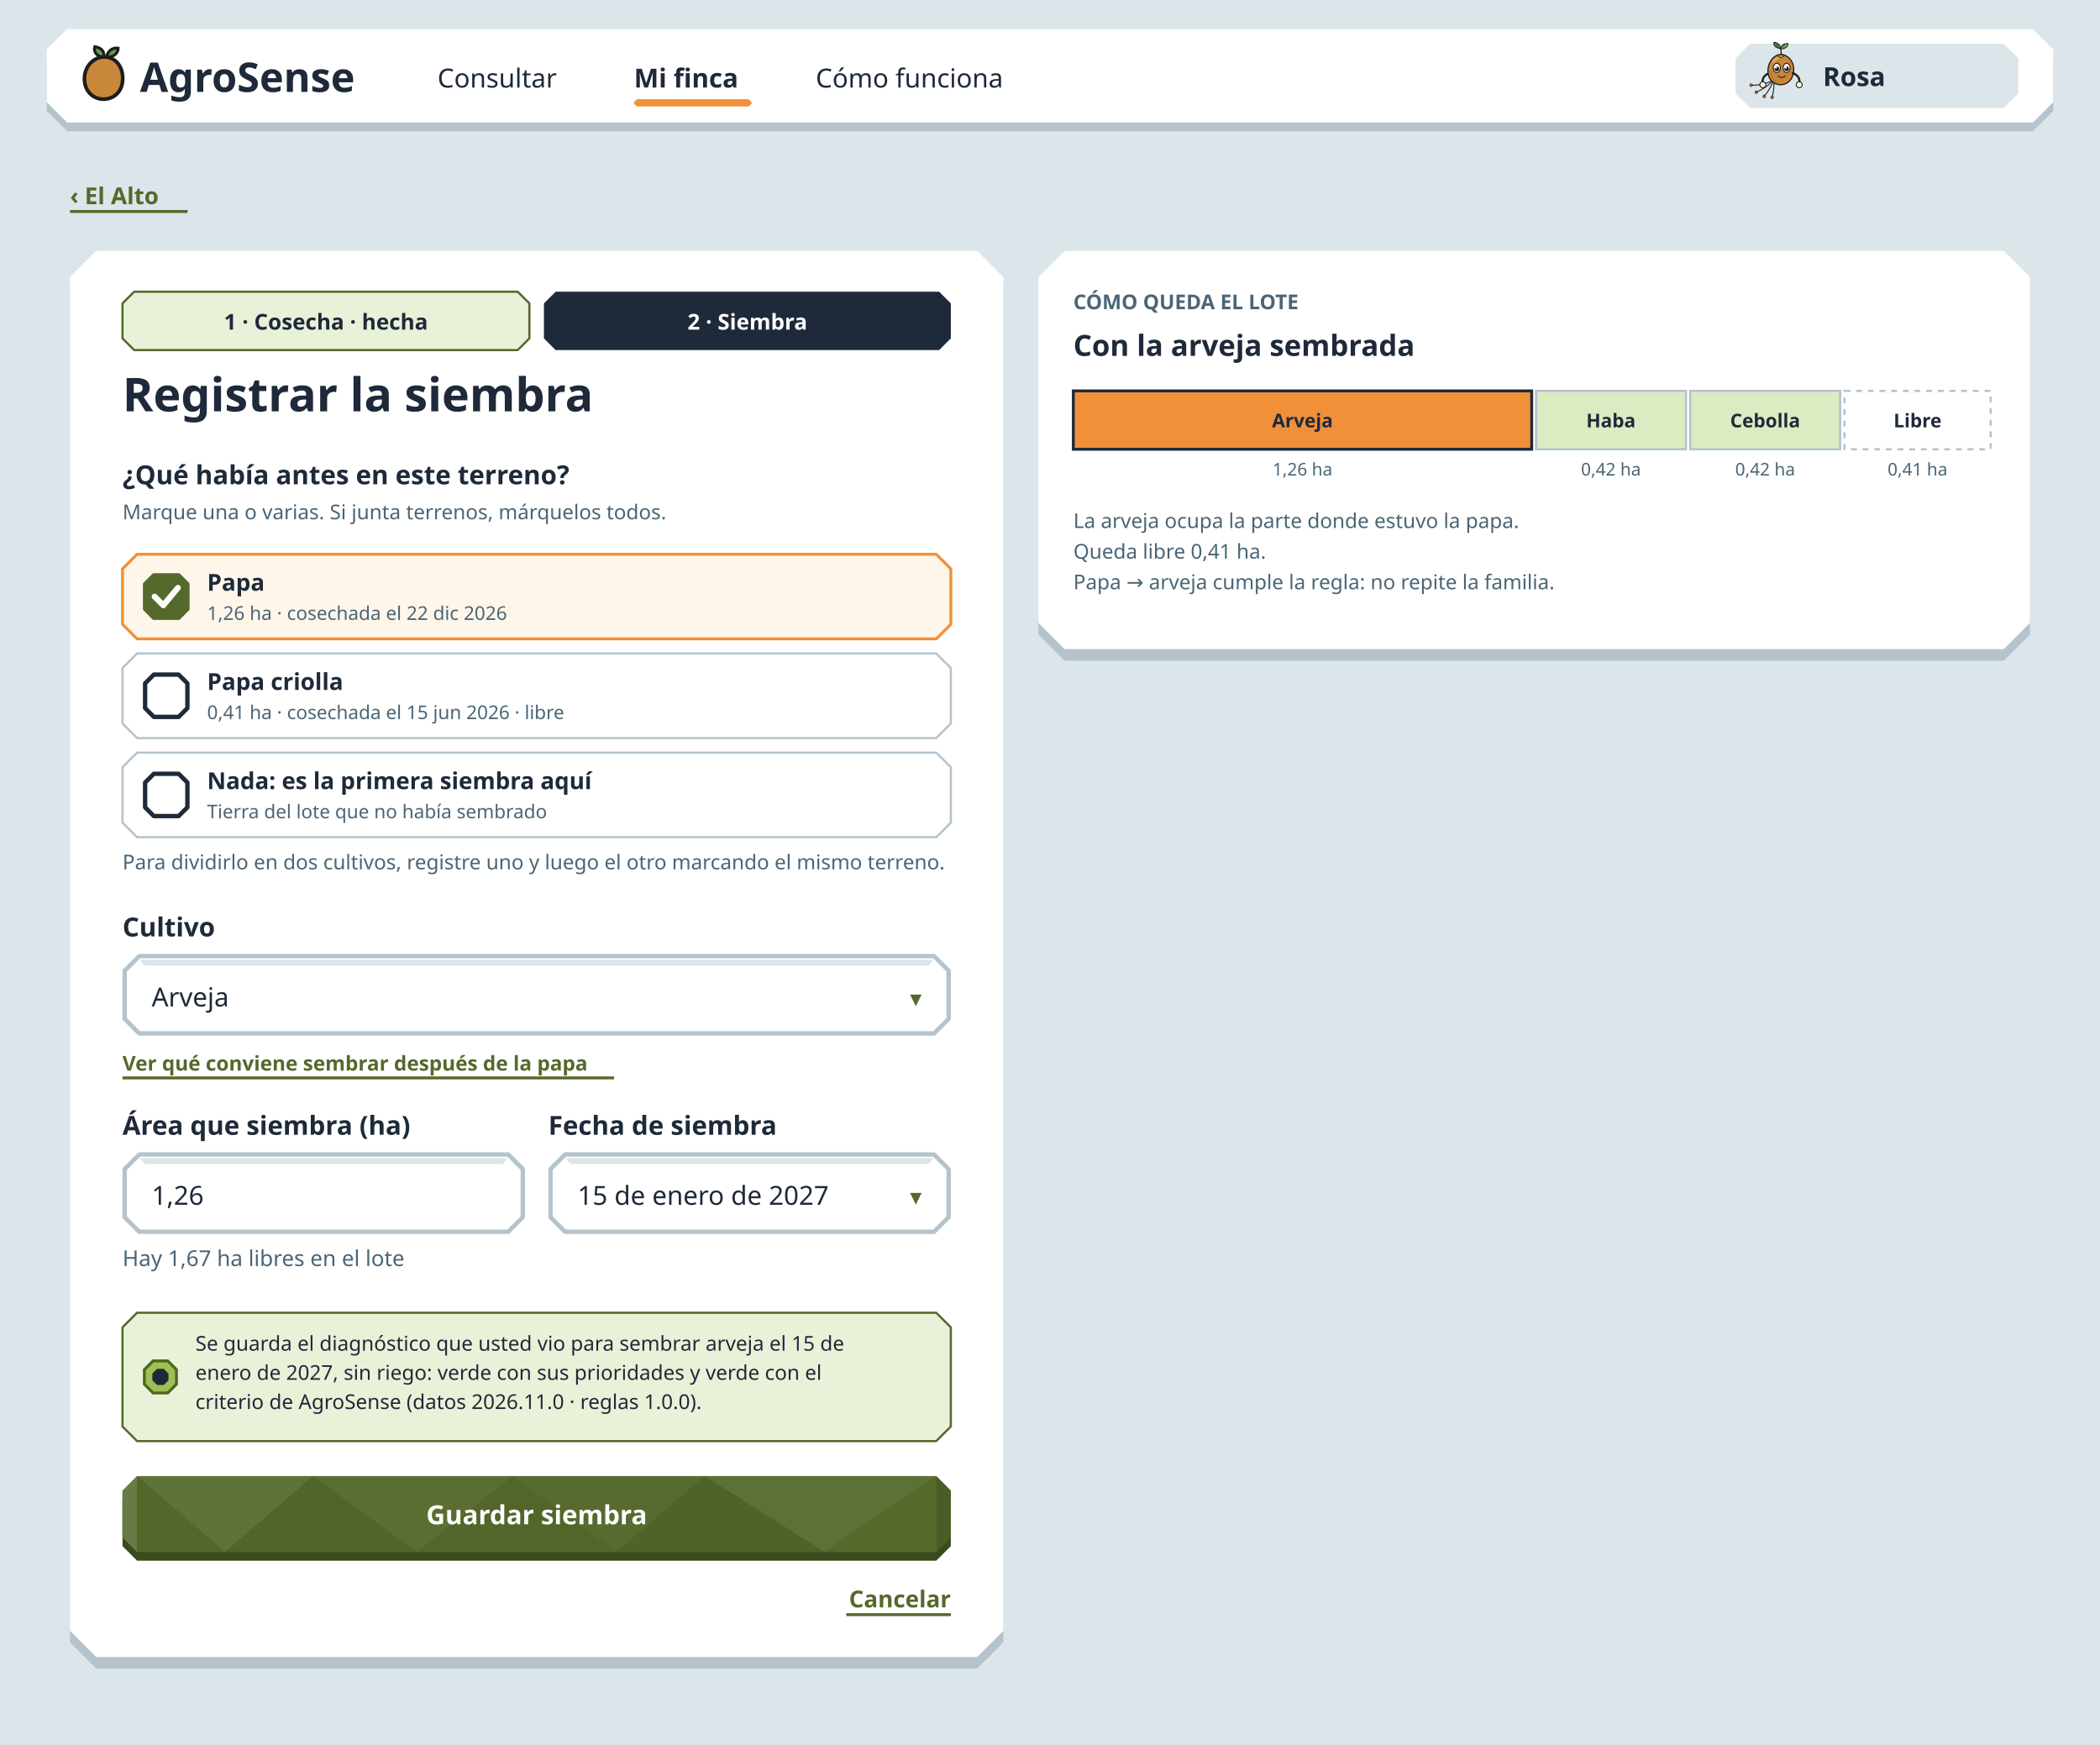
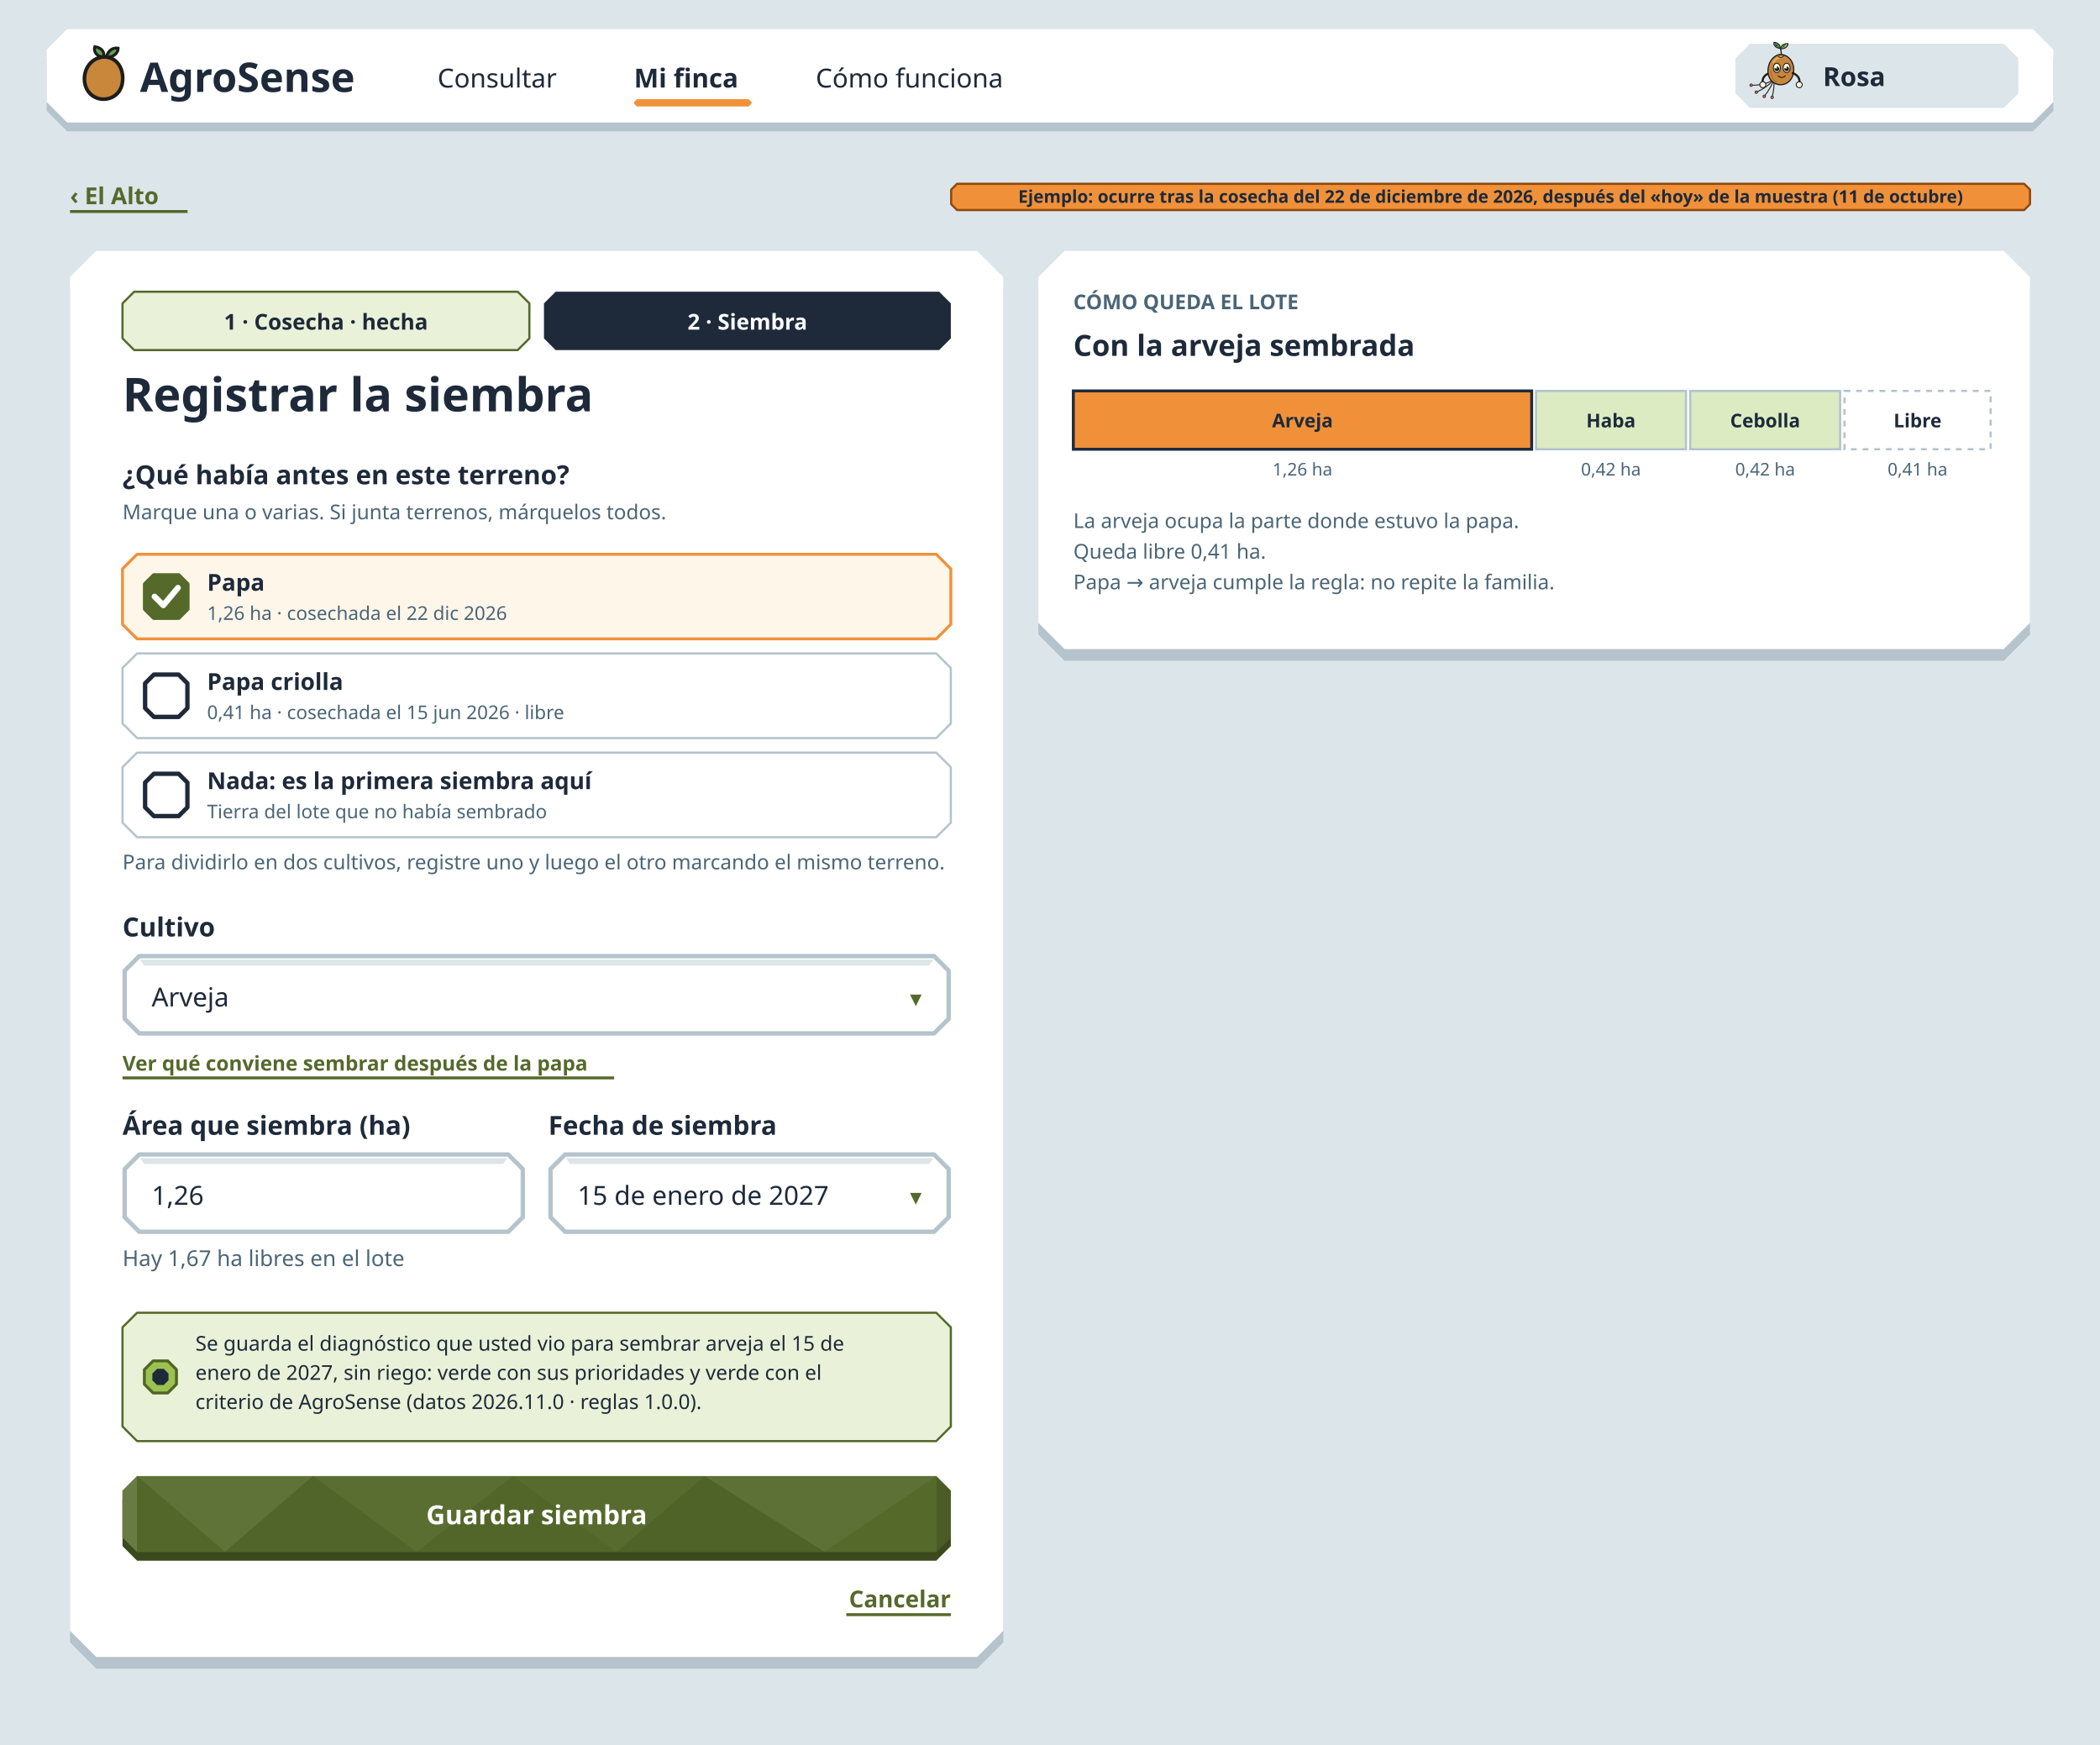
<svg xmlns="http://www.w3.org/2000/svg" width="1440" height="1196" viewBox="0 0 1440 1196">
  <rect width="1440" height="1196" fill="#DCE5EA" />
  <rect width="1440" height="2400" fill="#DCE5EA" />
  <g id="barra" transform="translate(0 0)">
    <polygon points="46,26 1394,26 1408,40 1408,76 1394,90 46,90 32,76 32,40" fill="#B4C3CC" />
    <polygon points="46,20 1394,20 1408,34 1408,70 1394,84 46,84 32,70 32,34" fill="#FFFFFF" />
    <g id="marca" transform="translate(56 30)">
      <path d="M16 9c9 .6 13 9 12 17-.8 8-7 12-13 12S3 34 2 26C1 17 7 9 16 9z" fill="#C8873A" stroke="#1D1D1B" stroke-width="2.5" />
      <path d="M15 9c-5 0-7-4-6-7 4 .6 7 3 6 7zm2 0c4 .6 8-2 8-6-4-.6-7 2-8 6z" fill="#5FA052" stroke="#1D1D1B" stroke-width="2" />
      <text x="40" y="33" font-family="Fredoka" font-weight="600" font-size="28" fill="#1E2A3A" text-anchor="start">AgroSense</text>
    </g>
    <text x="300" y="60" font-family="Atkinson Hyperlegible" font-weight="400" font-size="18" fill="#1E2A3A" text-anchor="start">Consultar</text>
    <text x="434.72" y="60" font-family="Atkinson Hyperlegible" font-weight="700" font-size="18" fill="#1E2A3A" text-anchor="start">Mi finca</text>
    <polygon points="436.72,68 513.36,68 515.36,70 515.36,71 513.36,73 436.72,73 434.72,71 434.72,70" fill="#F0913A" />
    <text x="559.36" y="60" font-family="Atkinson Hyperlegible" font-weight="400" font-size="18" fill="#1E2A3A" text-anchor="start">Cómo funciona</text>
    <polygon points="1200,30 1374,30 1384,40 1384,64 1374,74 1200,74 1190,64 1190,40" fill="#DCE5EA" />
    <g transform="translate(1196 28) scale(0.16)">
      <g id="semilla" transform="translate(0 0)">
        <path d="M128 166 Q85 192 30 190" fill="none" stroke="#1D1D1B" stroke-width="4" stroke-linecap="round" stroke-linejoin="round" />
        <circle cx="30" cy="190" r="5.5" fill="#E76F51" stroke="#1D1D1B" stroke-width="3" />
        <path d="M128 166 Q96 201 52 220" fill="none" stroke="#1D1D1B" stroke-width="4" stroke-linecap="round" stroke-linejoin="round" />
        <circle cx="52" cy="220" r="5.5" fill="#E76F51" stroke="#1D1D1B" stroke-width="3" />
        <path d="M128 166 Q113 204 86 238" fill="none" stroke="#1D1D1B" stroke-width="4" stroke-linecap="round" stroke-linejoin="round" />
        <circle cx="86" cy="238" r="5.5" fill="#E76F51" stroke="#1D1D1B" stroke-width="3" />
        <path d="M128 166 Q130 200 120 242" fill="none" stroke="#1D1D1B" stroke-width="4" stroke-linecap="round" stroke-linejoin="round" />
        <circle cx="120" cy="242" r="5.5" fill="#E76F51" stroke="#1D1D1B" stroke-width="3" />
        <path d="M108 138 C82 148 76 166 80 184" fill="none" stroke="#1D1D1B" stroke-width="9" stroke-linecap="round" stroke-linejoin="round" />
        <circle cx="80" cy="188" r="13" fill="#FFF6E0" stroke="#1D1D1B" stroke-width="4" />
        <path d="M158 62 C160 48 158 40 154 30" fill="none" stroke="#1D1D1B" stroke-width="5" stroke-linecap="round" stroke-linejoin="round" />
        <path d="M154 32 C136 32 124 18 128 6 C144 8 156 18 154 32Z" fill="#5FA052" stroke="#1D1D1B" stroke-width="4" stroke-linecap="round" stroke-linejoin="round" />
        <path d="M156 34 C172 36 188 26 188 12 C172 10 158 20 156 34Z" fill="#8CC56A" stroke="#1D1D1B" stroke-width="4" stroke-linecap="round" stroke-linejoin="round" />
        <path d="M150 28 C142 24 136 18 132 10 M146 16 L136 22 M178 14 C172 22 166 28 158 32 M172 28 L166 16" fill="none" stroke="#1D1D1B" stroke-width="1.8" stroke-linecap="round" stroke-linejoin="round" />
        <path d="M158 58 C196 62 216 98 212 132 C208 168 184 188 156 188 C126 188 104 166 102 134 C100 98 122 60 158 58Z" fill="#C8873A" stroke="#1D1D1B" stroke-width="5" stroke-linecap="round" stroke-linejoin="round" />
        <path d="M124 92 A46 46 0 0 1 164 70" fill="none" stroke="#E3AE68" stroke-width="8" stroke-linecap="round" stroke-linejoin="round" />
        <path d="M116 128 C114 150 124 168 140 178" fill="none" stroke="#1D1D1B" stroke-width="2.5" stroke-linecap="round" stroke-linejoin="round" opacity="0.35" />
        <path d="M146 66 Q158 78 170 64" fill="none" stroke="#1D1D1B" stroke-width="3.5" stroke-linecap="round" stroke-linejoin="round" />
        <ellipse cx="124" cy="142" rx="9" ry="5" fill="#E76F51" opacity="0.55" />
        <ellipse cx="196" cy="142" rx="9" ry="5" fill="#E76F51" opacity="0.55" />
        <ellipse cx="140" cy="116" rx="15" ry="20" fill="#FFF6E0" stroke="#1D1D1B" stroke-width="4" />
        <path d="M140 120 m0 -10 a10 10 0 1 1 -9 6 l9 4Z" fill="#1D1D1B" />
        <ellipse cx="182" cy="116" rx="15" ry="20" fill="#FFF6E0" stroke="#1D1D1B" stroke-width="4" />
        <path d="M182 120 m0 -10 a10 10 0 1 1 -9 6 l9 4Z" fill="#1D1D1B" />
        <path d="M146 150 Q160 164 176 150" fill="none" stroke="#1D1D1B" stroke-width="4" stroke-linecap="round" stroke-linejoin="round" />
        <path d="M208 138 C234 148 240 166 236 184" fill="none" stroke="#1D1D1B" stroke-width="9" stroke-linecap="round" stroke-linejoin="round" />
        <circle cx="236" cy="188" r="13" fill="#FFF6E0" stroke="#1D1D1B" stroke-width="4" />
      </g>
    </g>
    <text x="1250" y="59" font-family="Atkinson Hyperlegible" font-weight="700" font-size="18" fill="#1E2A3A" text-anchor="start">Rosa</text>
  </g>
  <text x="48" y="140" font-family="Atkinson Hyperlegible" font-weight="700" font-size="16" fill="#55692B" text-anchor="start">‹ El Alto</text>
  <rect x="48" y="144" width="80.64" height="2" fill="#55692B" />
+   <polygon points="656.24,126 1388,126 1392,130 1392,140 1388,144 656.24,144 652.24,140 652.24,130" fill="#F0913A" stroke="#92490B" stroke-width="1.5" stroke-linejoin="round" />
+   <text x="1022.12" y="139" font-family="Atkinson Hyperlegible" font-weight="700" font-size="12" fill="#1E2A3A" text-anchor="middle">Ejemplo: ocurre tras la cosecha del 22 de diciembre de 2026, después del «hoy» de la muestra (11 de octubre)</text>
  <g id="tarjeta" transform="translate(48 172)">
    <polygon points="18,8 622,8 640,26 640,954 622,972 18,972 0,954 0,26" fill="#B4C3CC" />
    <polygon points="18,0 622,0 640,18 640,946 622,964 18,964 0,946 0,18" fill="#FFFFFF" />
  </g>
  <g id="formulario" transform="translate(48 172)">
    <g id="pasos" transform="translate(36 28)">
      <polygon points="8,0 271,0 279,8 279,32 271,40 8,40 0,32 0,8" fill="#E9F2D8" stroke="#55692B" stroke-width="1.5" stroke-linejoin="round" />
      <text x="139.5" y="26" font-family="Atkinson Hyperlegible" font-weight="700" font-size="15" fill="#1E2A3A" text-anchor="middle">1 · Cosecha · hecha</text>
      <polygon points="297,0 560,0 568,8 568,32 560,40 297,40 289,32 289,8" fill="#1E2A3A" />
      <text x="428.5" y="26" font-family="Atkinson Hyperlegible" font-weight="700" font-size="15" fill="#FFFFFF" text-anchor="middle">2 · Siembra</text>
    </g>
    <text x="36" y="110" font-family="Fredoka" font-weight="600" font-size="32" fill="#1E2A3A" text-anchor="start">Registrar la siembra</text>
    <g id="antes-en-este-terreno" transform="translate(36 160)">
      <text x="0" y="0" font-family="Atkinson Hyperlegible" font-weight="700" font-size="18" fill="#1E2A3A" text-anchor="start">¿Qué había antes en este terreno?</text>
      <text x="0" y="24" font-family="Atkinson Hyperlegible" font-weight="400" font-size="14" fill="#4A6576" text-anchor="start">Marque una o varias. Si junta terrenos, márquelos todos.</text>
      <polygon points="10,48 558,48 568,58 568,96 558,106 10,106 0,96 0,58" fill="#FFF6EA" stroke="#F0913A" stroke-width="2" stroke-linejoin="round" />
      <g id="casilla-papa" transform="translate(14 61)">
        <polygon points="7.5,1.5 24.5,1.5 30.5,7.5 30.5,24.5 24.5,30.5 7.5,30.5 1.5,24.5 1.5,7.5" fill="#55692B" stroke="#55692B" stroke-width="3" stroke-linejoin="round" />
        <polyline points="8,16 14,22 24,10" fill="none" stroke="#FFFFFF" stroke-width="4" stroke-linecap="round" stroke-linejoin="round" />
      </g>
      <text x="58" y="73" font-family="Atkinson Hyperlegible" font-weight="700" font-size="16" fill="#1E2A3A" text-anchor="start">Papa</text>
      <text x="58" y="93" font-family="Atkinson Hyperlegible" font-weight="400" font-size="13" fill="#4A6576" text-anchor="start">1,26 ha · cosechada el 22 dic 2026</text>
      <polygon points="10,116 558,116 568,126 568,164 558,174 10,174 0,164 0,126" fill="#FFFFFF" stroke="#B4C3CC" stroke-width="1.5" stroke-linejoin="round" />
      <g id="casilla-papa-criolla" transform="translate(14 129)">
        <polygon points="7.5,1.5 24.5,1.5 30.5,7.5 30.5,24.5 24.5,30.5 7.5,30.5 1.5,24.5 1.5,7.5" fill="#FFFFFF" stroke="#1E2A3A" stroke-width="3" stroke-linejoin="round" />
      </g>
      <text x="58" y="141" font-family="Atkinson Hyperlegible" font-weight="700" font-size="16" fill="#1E2A3A" text-anchor="start">Papa criolla</text>
      <text x="58" y="161" font-family="Atkinson Hyperlegible" font-weight="400" font-size="13" fill="#4A6576" text-anchor="start">0,41 ha · cosechada el 15 jun 2026 · libre</text>
      <polygon points="10,184 558,184 568,194 568,232 558,242 10,242 0,232 0,194" fill="#FFFFFF" stroke="#B4C3CC" stroke-width="1.5" stroke-linejoin="round" />
      <g id="casilla-nada:-es-la-primera-siembra-aquí" transform="translate(14 197)">
        <polygon points="7.5,1.5 24.5,1.5 30.5,7.5 30.5,24.5 24.5,30.5 7.5,30.5 1.5,24.5 1.5,7.5" fill="#FFFFFF" stroke="#1E2A3A" stroke-width="3" stroke-linejoin="round" />
      </g>
      <text x="58" y="209" font-family="Atkinson Hyperlegible" font-weight="700" font-size="16" fill="#1E2A3A" text-anchor="start">Nada: es la primera siembra aquí</text>
      <text x="58" y="229" font-family="Atkinson Hyperlegible" font-weight="400" font-size="13" fill="#4A6576" text-anchor="start">Tierra del lote que no había sembrado</text>
      <text x="0" y="264" font-family="Atkinson Hyperlegible" font-weight="400" font-size="14" fill="#4A6576" text-anchor="start">Para dividirlo en dos cultivos, registre uno y luego el otro marcando el mismo terreno.</text>
    </g>
    <g id="campo-cultivo" transform="translate(36 470)">
      <text x="0" y="0" font-family="Atkinson Hyperlegible" font-weight="700" font-size="18" fill="#1E2A3A" text-anchor="start">Cultivo</text>
      <polygon points="11.5,13.5 556.5,13.5 566.5,23.5 566.5,56.5 556.5,66.5 11.5,66.5 1.5,56.5 1.5,23.5" fill="#FFFFFF" stroke="#B4C3CC" stroke-width="3" stroke-linejoin="round" />
      <polygon points="12,16 556,16 553,20 15,20" fill="#DCE5EA" />
      <text x="20" y="48" font-family="Atkinson Hyperlegible" font-weight="400" font-size="18" fill="#1E2A3A" text-anchor="start">Arveja</text>
      <text x="548" y="48" font-family="Atkinson Hyperlegible" font-weight="700" font-size="16" fill="#55692B" text-anchor="end">▾</text>
    </g>
    <text x="36" y="562" font-family="Atkinson Hyperlegible" font-weight="700" font-size="14" fill="#55692B" text-anchor="start">Ver qué conviene sembrar después de la papa</text>
    <rect x="36" y="566" width="337.12" height="2" fill="#55692B" />
    <g id="campo-area" transform="translate(36 606)">
      <text x="0" y="0" font-family="Atkinson Hyperlegible" font-weight="700" font-size="18" fill="#1E2A3A" text-anchor="start">Área que siembra (ha)</text>
      <polygon points="11.5,13.5 264.5,13.5 274.5,23.5 274.5,56.5 264.5,66.5 11.5,66.5 1.5,56.5 1.5,23.5" fill="#FFFFFF" stroke="#B4C3CC" stroke-width="3" stroke-linejoin="round" />
      <polygon points="12,16 264,16 261,20 15,20" fill="#DCE5EA" />
      <text x="20" y="48" font-family="Atkinson Hyperlegible" font-weight="400" font-size="18" fill="#1E2A3A" text-anchor="start">1,26</text>
      <text x="0" y="90" font-family="Atkinson Hyperlegible" font-weight="400" font-size="15" fill="#4A6576" text-anchor="start">Hay 1,67 ha libres en el lote</text>
    </g>
    <g id="campo-fecha-siembra" transform="translate(328 606)">
      <text x="0" y="0" font-family="Atkinson Hyperlegible" font-weight="700" font-size="18" fill="#1E2A3A" text-anchor="start">Fecha de siembra</text>
      <polygon points="11.5,13.5 264.5,13.5 274.5,23.5 274.5,56.5 264.5,66.5 11.5,66.5 1.5,56.5 1.5,23.5" fill="#FFFFFF" stroke="#B4C3CC" stroke-width="3" stroke-linejoin="round" />
      <polygon points="12,16 264,16 261,20 15,20" fill="#DCE5EA" />
      <text x="20" y="48" font-family="Atkinson Hyperlegible" font-weight="400" font-size="18" fill="#1E2A3A" text-anchor="start">15 de enero de 2027</text>
      <text x="256" y="48" font-family="Atkinson Hyperlegible" font-weight="700" font-size="16" fill="#55692B" text-anchor="end">▾</text>
    </g>
    <g id="diagnostico-visto" transform="translate(36 728)">
      <polygon points="10,0 558,0 568,10 568,78 558,88 10,88 0,78 0,10" fill="#E9F2D8" stroke="#55692B" stroke-width="1.5" stroke-linejoin="round" />
      <polygon points="21,33 31,33 37,39 37,49 31,55 21,55 15,49 15,39" fill="#9CC152" stroke="#4F6624" stroke-width="2" stroke-linejoin="round" />
      <polygon points="31.543,46.296 28.296,49.543 23.704,49.543 20.457,46.296 20.457,41.704 23.704,38.457 28.296,38.457 31.543,41.704" fill="#1E2A3A" />
      <text x="50" y="26" font-family="Atkinson Hyperlegible" font-weight="400" font-size="14" fill="#1E2A3A" text-anchor="start">Se guarda el diagnóstico que usted vio para sembrar arveja el 15 de</text>
      <text x="50" y="46" font-family="Atkinson Hyperlegible" font-weight="400" font-size="14" fill="#1E2A3A" text-anchor="start">enero de 2027, sin riego: verde con sus prioridades y verde con el</text>
      <text x="50" y="66" font-family="Atkinson Hyperlegible" font-weight="400" font-size="14" fill="#1E2A3A" text-anchor="start">criterio de AgroSense (datos 2026.11.0 · reglas 1.0.0).</text>
    </g>
    <g id="boton-primary" transform="translate(36 840)">
      <polygon points="10,6 558,6 568,16 568,48 558,58 10,58 0,48 0,16" fill="#3A4A1D" />
      <polygon points="10,0 558,0 568,10 568,42 558,52 10,52 0,42 0,10" fill="#55692B" />
      <polygon points="10,0 10,52 0,42 0,10" fill="#697B44" />
      <polygon points="558,0 568,10 568,42 558,52" fill="#4B5C26" />
      <polygon points="10,0 130.56,0 70.28,52" fill="#5F7238" />
      <polygon points="10,0 70.28,52 10,52" fill="#54672A" />
      <polygon points="130.56,0 267.56,0 201.8,52" fill="#5B6E32" />
      <polygon points="130.56,0 201.8,52 70.28,52" fill="#516429" />
      <polygon points="267.56,0 399.08,0 338.8,52" fill="#586B2E" />
      <polygon points="267.56,0 338.8,52 201.8,52" fill="#52662A" />
      <polygon points="399.08,0 558,0 481.28,52" fill="#5D7035" />
      <polygon points="399.08,0 481.28,52 338.8,52" fill="#4F6228" />
      <polygon points="558,0 558,52 481.28,52" fill="#55692B" />
      <text x="284" y="33" font-family="Atkinson Hyperlegible" font-weight="700" font-size="18" fill="#FFFFFF" text-anchor="middle">Guardar siembra</text>
    </g>
    <text x="604" y="930" font-family="Atkinson Hyperlegible" font-weight="700" font-size="16" fill="#55692B" text-anchor="end">Cancelar</text>
    <rect x="532.32" y="934" width="71.68" height="2" fill="#55692B" />
  </g>
  <g id="tarjeta-reparto" transform="translate(712 172)">
    <polygon points="18,8 662,8 680,26 680,263 662,281 18,281 0,263 0,26" fill="#B4C3CC" />
    <polygon points="18,0 662,0 680,18 680,255 662,273 18,273 0,255 0,18" fill="#FFFFFF" />
  </g>
  <g id="reparto" transform="translate(712 172)">
    <text x="24" y="40" font-family="Atkinson Hyperlegible" font-weight="700" font-size="14" fill="#4A6576" text-anchor="start">CÓMO QUEDA EL LOTE</text>
    <text x="24" y="72" font-family="Fredoka" font-weight="600" font-size="20" fill="#1E2A3A" text-anchor="start">Con la arveja sembrada</text>
    <g id="reparto-del-lote" transform="translate(24 96)">
      <rect x="0.0" y="0" width="314.3" height="40" fill="#F0913A" stroke="#1E2A3A" stroke-width="2" />
      <text x="157.129" y="25" font-family="Atkinson Hyperlegible" font-weight="700" font-size="13" fill="#1E2A3A" text-anchor="middle">Arveja</text>
      <text x="157.129" y="58" font-family="Atkinson Hyperlegible" font-weight="400" font-size="12" fill="#4A6576" text-anchor="middle">1,26 ha</text>
      <rect x="317.3" y="0" width="102.8" height="40" fill="#DCEBC2" stroke="#B4C3CC" stroke-width="1.5" />
      <text x="368.635" y="25" font-family="Atkinson Hyperlegible" font-weight="700" font-size="13" fill="#1E2A3A" text-anchor="middle">Haba</text>
      <text x="368.635" y="58" font-family="Atkinson Hyperlegible" font-weight="400" font-size="12" fill="#4A6576" text-anchor="middle">0,42 ha</text>
      <rect x="423.0" y="0" width="102.8" height="40" fill="#DCEBC2" stroke="#B4C3CC" stroke-width="1.5" />
      <text x="474.388" y="25" font-family="Atkinson Hyperlegible" font-weight="700" font-size="13" fill="#1E2A3A" text-anchor="middle">Cebolla</text>
      <text x="474.388" y="58" font-family="Atkinson Hyperlegible" font-weight="400" font-size="12" fill="#4A6576" text-anchor="middle">0,42 ha</text>
      <rect x="528.8" y="0" width="100.2" height="40" fill="#FFFFFF" stroke="#B4C3CC" stroke-width="1.5" stroke-dasharray="4 4" />
      <text x="578.882" y="25" font-family="Atkinson Hyperlegible" font-weight="700" font-size="13" fill="#1E2A3A" text-anchor="middle">Libre</text>
      <text x="578.882" y="58" font-family="Atkinson Hyperlegible" font-weight="400" font-size="12" fill="#4A6576" text-anchor="middle">0,41 ha</text>
    </g>
    <text x="24" y="190" font-family="Atkinson Hyperlegible" font-weight="400" font-size="14" fill="#4A6576" text-anchor="start">La arveja ocupa la parte donde estuvo la papa.</text>
    <text x="24" y="211" font-family="Atkinson Hyperlegible" font-weight="400" font-size="14" fill="#4A6576" text-anchor="start">Queda libre 0,41 ha.</text>
    <text x="24" y="232" font-family="Atkinson Hyperlegible" font-weight="400" font-size="14" fill="#4A6576" text-anchor="start">Papa → arveja cumple la regla: no repite la familia.</text>
  </g>
</svg>
